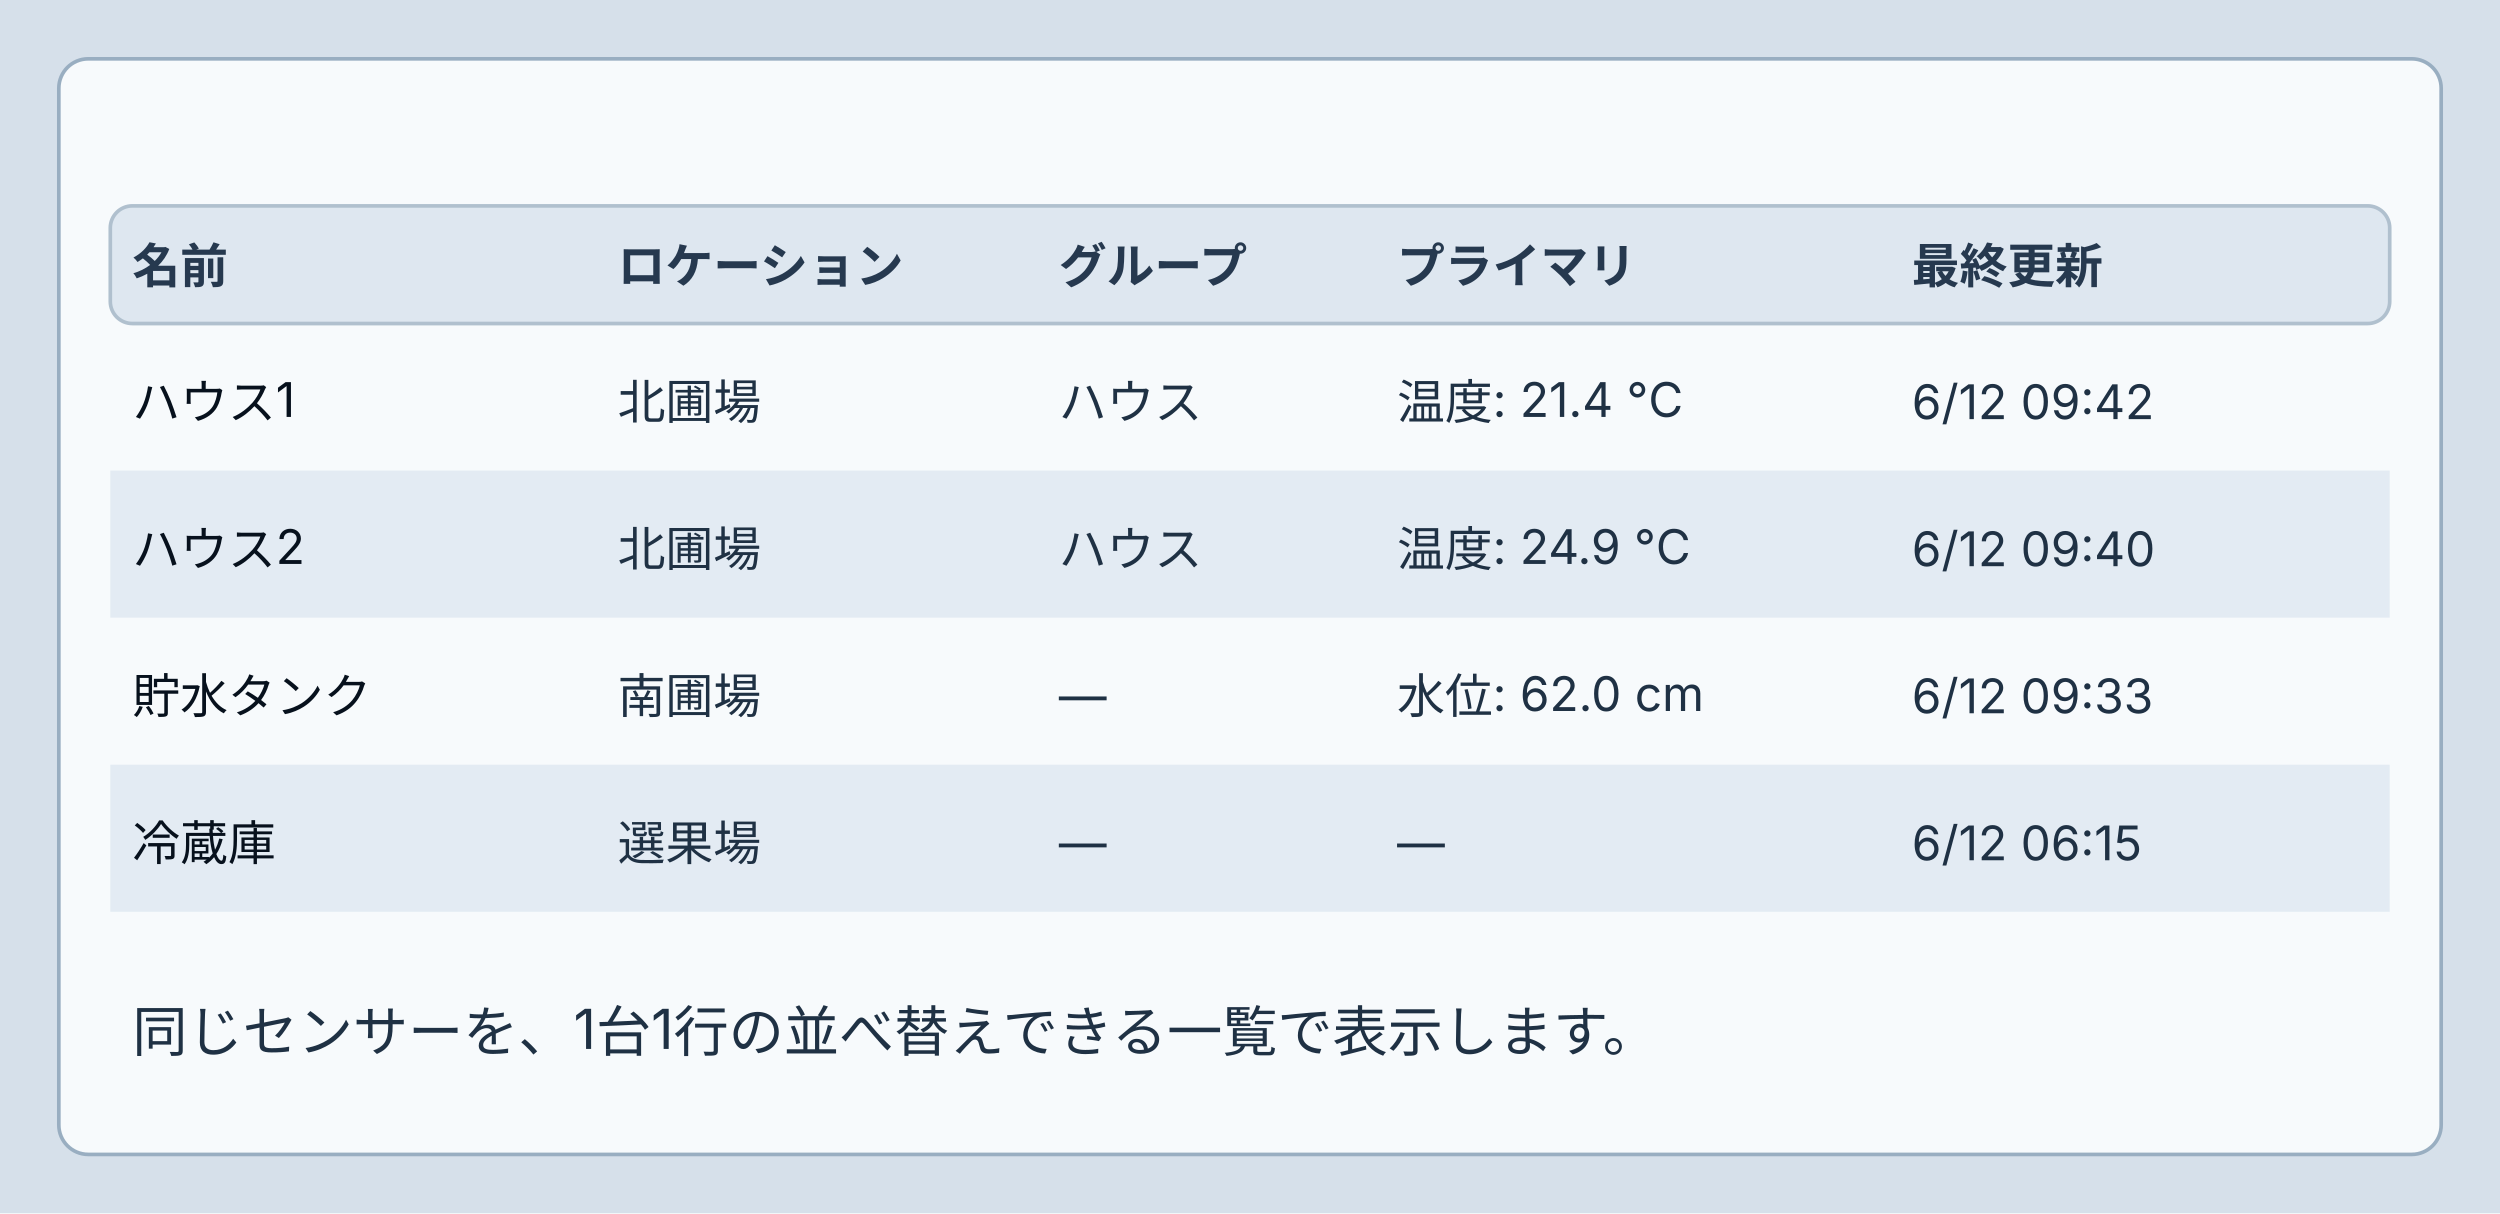
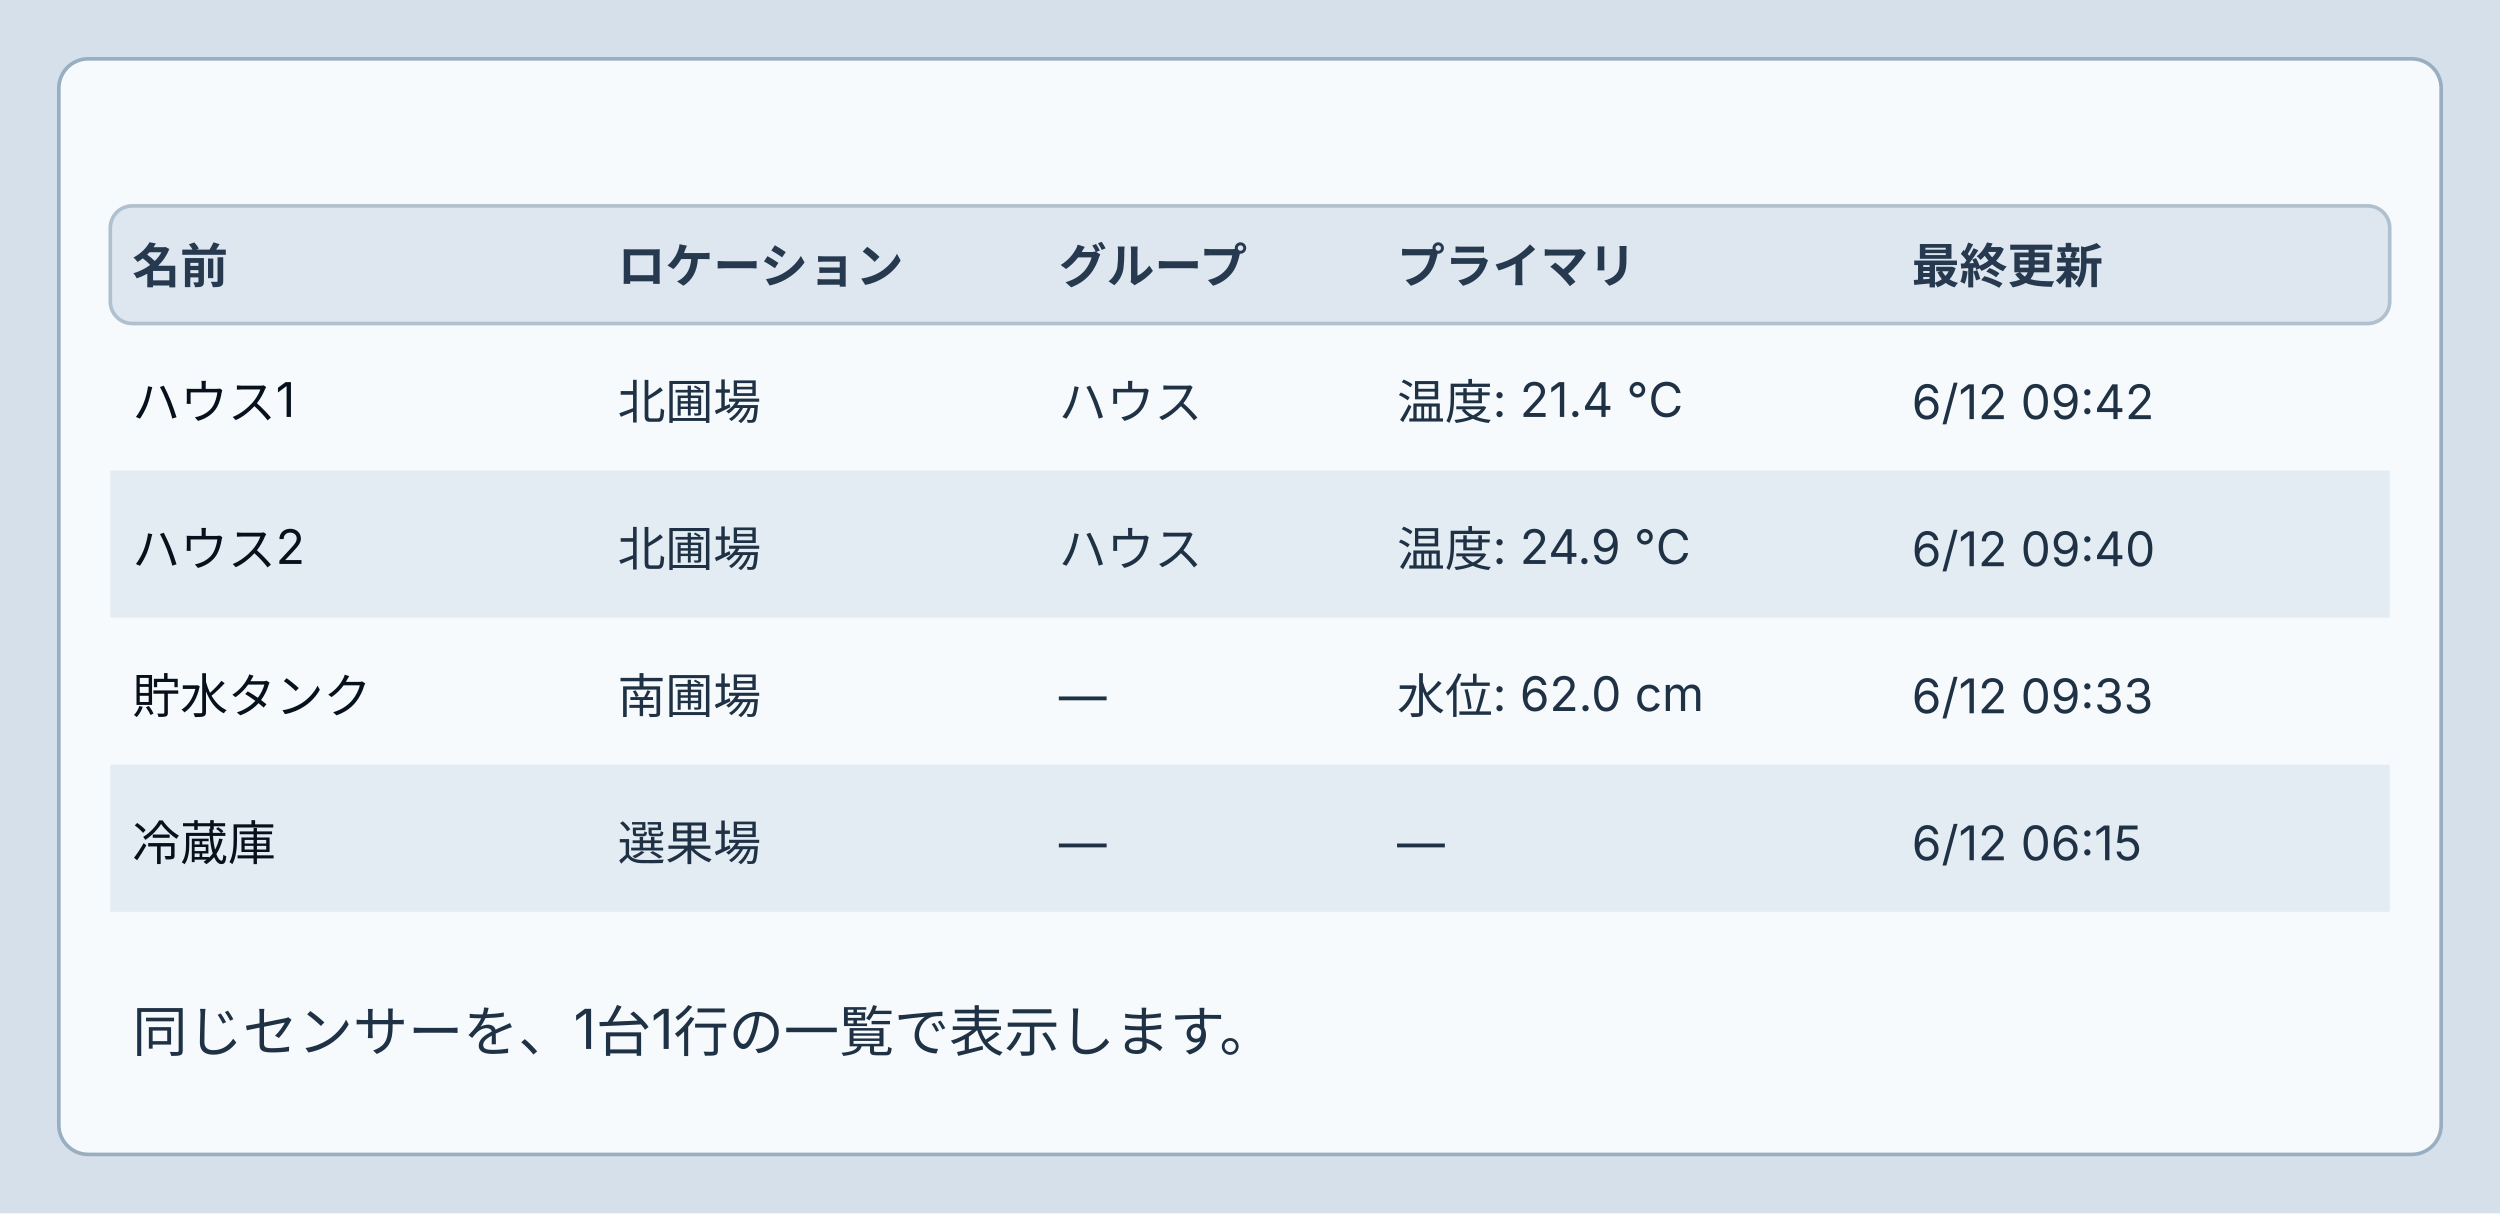
<svg xmlns="http://www.w3.org/2000/svg" viewBox="0 0 680 330" width="680" height="330" role="img" aria-label="テーブル表示のダッシュボード。名前、ロケーション、グループ、プライマリ、最終更新の列がある">
  <defs>
    <linearGradient id="primary" x1="0" y1="0" x2="0" y2="1">
      <stop offset="0" stop-color="#40546b" />
      <stop offset="1" stop-color="#2d3d4f" />
    </linearGradient>
    <linearGradient id="secondary" x1="0" y1="0" x2="0" y2="1">
      <stop offset="0" stop-color="#f8fbfd" />
      <stop offset="1" stop-color="#edf3f8" />
    </linearGradient>
  </defs>
  <rect width="680" height="330" fill="#eef3f8" />
  <rect x="0" y="0" width="680" height="330" rx="0" fill="#d6e0ea" />
  <rect x="16" y="16" width="648" height="298" rx="8" fill="#f7fafc" stroke="#99aec1" />
  <rect x="30" y="56" width="620" height="32" rx="6" fill="#dee7f0" stroke="#b0c0ce" />
  <text x="36" y="77" font-family="Inter, 'Inter Variable', system-ui, -apple-system, 'Noto Sans JP', sans-serif" font-size="13" font-weight="700" fill="#26394f" text-anchor="start">名前</text>
  <text x="168" y="77" font-family="Inter, 'Inter Variable', system-ui, -apple-system, 'Noto Sans JP', sans-serif" font-size="13" font-weight="700" fill="#26394f" text-anchor="start">ロケーション</text>
  <text x="288" y="77" font-family="Inter, 'Inter Variable', system-ui, -apple-system, 'Noto Sans JP', sans-serif" font-size="13" font-weight="700" fill="#26394f" text-anchor="start">グループ</text>
  <text x="380" y="77" font-family="Inter, 'Inter Variable', system-ui, -apple-system, 'Noto Sans JP', sans-serif" font-size="13" font-weight="700" fill="#26394f" text-anchor="start">プライマリ</text>
  <text x="520" y="77" font-family="Inter, 'Inter Variable', system-ui, -apple-system, 'Noto Sans JP', sans-serif" font-size="13" font-weight="700" fill="#26394f" text-anchor="start">最終更新</text>
  <text x="36" y="114" font-family="Inter, 'Inter Variable', system-ui, -apple-system, 'Noto Sans JP', sans-serif" font-size="13" font-weight="400" fill="#07111d" text-anchor="start">ハウス1</text>
  <text x="168" y="114" font-family="Inter, 'Inter Variable', system-ui, -apple-system, 'Noto Sans JP', sans-serif" font-size="13" font-weight="400" fill="#1f3144" text-anchor="start">北圃場</text>
  <text x="288" y="114" font-family="Inter, 'Inter Variable', system-ui, -apple-system, 'Noto Sans JP', sans-serif" font-size="13" font-weight="400" fill="#1f3144" text-anchor="start">ハウス</text>
  <text x="380" y="114" font-family="Inter, 'Inter Variable', system-ui, -apple-system, 'Noto Sans JP', sans-serif" font-size="13" font-weight="400" fill="#1f3144" text-anchor="start">温度: 21.4 °C</text>
  <text x="520" y="114" font-family="Inter, 'Inter Variable', system-ui, -apple-system, 'Noto Sans JP', sans-serif" font-size="13" font-weight="400" fill="#1f3144" text-anchor="start">6/12 09:42</text>
  <rect x="30" y="128" width="620" height="40" rx="0" fill="#e3ebf3" />
  <text x="36" y="154" font-family="Inter, 'Inter Variable', system-ui, -apple-system, 'Noto Sans JP', sans-serif" font-size="13" font-weight="400" fill="#07111d" text-anchor="start">ハウス2</text>
  <text x="168" y="154" font-family="Inter, 'Inter Variable', system-ui, -apple-system, 'Noto Sans JP', sans-serif" font-size="13" font-weight="400" fill="#1f3144" text-anchor="start">北圃場</text>
  <text x="288" y="154" font-family="Inter, 'Inter Variable', system-ui, -apple-system, 'Noto Sans JP', sans-serif" font-size="13" font-weight="400" fill="#1f3144" text-anchor="start">ハウス</text>
  <text x="380" y="154" font-family="Inter, 'Inter Variable', system-ui, -apple-system, 'Noto Sans JP', sans-serif" font-size="13" font-weight="400" fill="#1f3144" text-anchor="start">温度: 24.9 °C</text>
  <text x="520" y="154" font-family="Inter, 'Inter Variable', system-ui, -apple-system, 'Noto Sans JP', sans-serif" font-size="13" font-weight="400" fill="#1f3144" text-anchor="start">6/12 09:40</text>
  <text x="36" y="194" font-family="Inter, 'Inter Variable', system-ui, -apple-system, 'Noto Sans JP', sans-serif" font-size="13" font-weight="400" fill="#07111d" text-anchor="start">貯水タンク</text>
  <text x="168" y="194" font-family="Inter, 'Inter Variable', system-ui, -apple-system, 'Noto Sans JP', sans-serif" font-size="13" font-weight="400" fill="#1f3144" text-anchor="start">南圃場</text>
  <text x="288" y="194" font-family="Inter, 'Inter Variable', system-ui, -apple-system, 'Noto Sans JP', sans-serif" font-size="13" font-weight="400" fill="#1f3144" text-anchor="start">—</text>
  <text x="380" y="194" font-family="Inter, 'Inter Variable', system-ui, -apple-system, 'Noto Sans JP', sans-serif" font-size="13" font-weight="400" fill="#1f3144" text-anchor="start">水位: 62.0 cm</text>
  <text x="520" y="194" font-family="Inter, 'Inter Variable', system-ui, -apple-system, 'Noto Sans JP', sans-serif" font-size="13" font-weight="400" fill="#1f3144" text-anchor="start">6/12 09:33</text>
  <rect x="30" y="208" width="620" height="40" rx="0" fill="#e3ebf3" />
  <text x="36" y="234" font-family="Inter, 'Inter Variable', system-ui, -apple-system, 'Noto Sans JP', sans-serif" font-size="13" font-weight="400" fill="#07111d" text-anchor="start">冷蔵庫</text>
  <text x="168" y="234" font-family="Inter, 'Inter Variable', system-ui, -apple-system, 'Noto Sans JP', sans-serif" font-size="13" font-weight="400" fill="#1f3144" text-anchor="start">選果場</text>
  <text x="288" y="234" font-family="Inter, 'Inter Variable', system-ui, -apple-system, 'Noto Sans JP', sans-serif" font-size="13" font-weight="400" fill="#1f3144" text-anchor="start">—</text>
  <text x="380" y="234" font-family="Inter, 'Inter Variable', system-ui, -apple-system, 'Noto Sans JP', sans-serif" font-size="13" font-weight="400" fill="#1f3144" text-anchor="start">—</text>
  <text x="520" y="234" font-family="Inter, 'Inter Variable', system-ui, -apple-system, 'Noto Sans JP', sans-serif" font-size="13" font-weight="400" fill="#1f3144" text-anchor="start">6/12 06:15</text>
-   <text x="36" y="286" font-family="Inter, 'Inter Variable', system-ui, -apple-system, 'Noto Sans JP', sans-serif" font-size="15" font-weight="400" fill="#1f3144" text-anchor="start">同じセンサーを、1台1行の並べ替えできる一覧で表示します。</text>
+   <text x="36" y="286" font-family="Inter, 'Inter Variable', system-ui, -apple-system, 'Noto Sans JP', sans-serif" font-size="15" font-weight="400" fill="#1f3144" text-anchor="start">同じセンサーを、1台1行の一覧で表示します。</text>
</svg>
